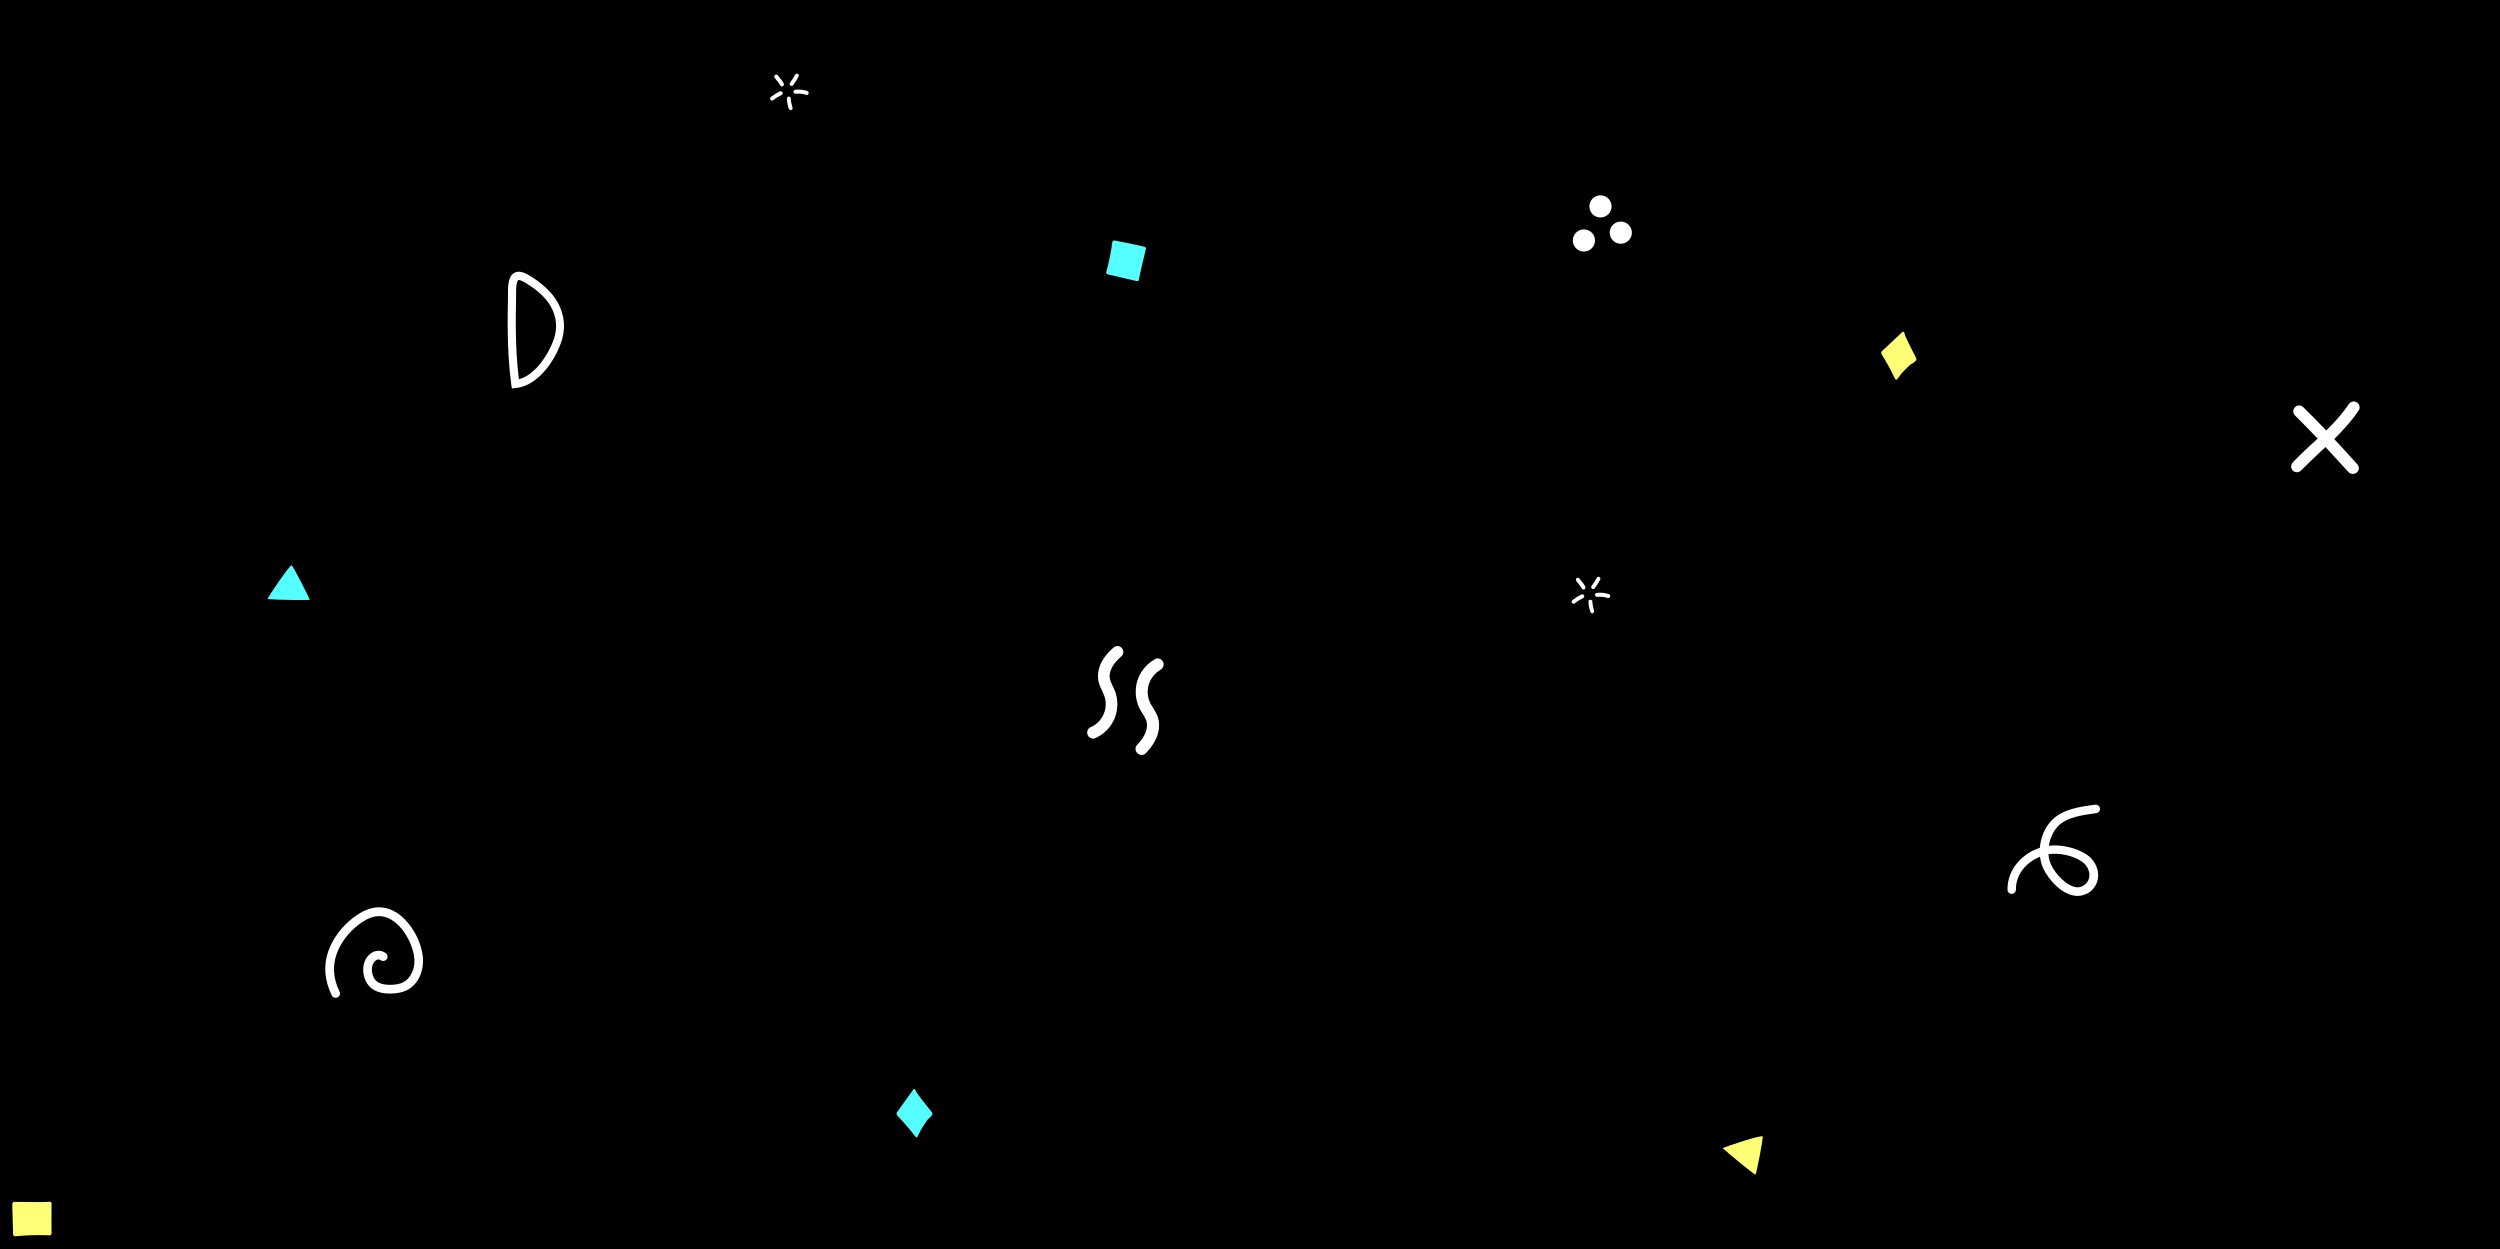
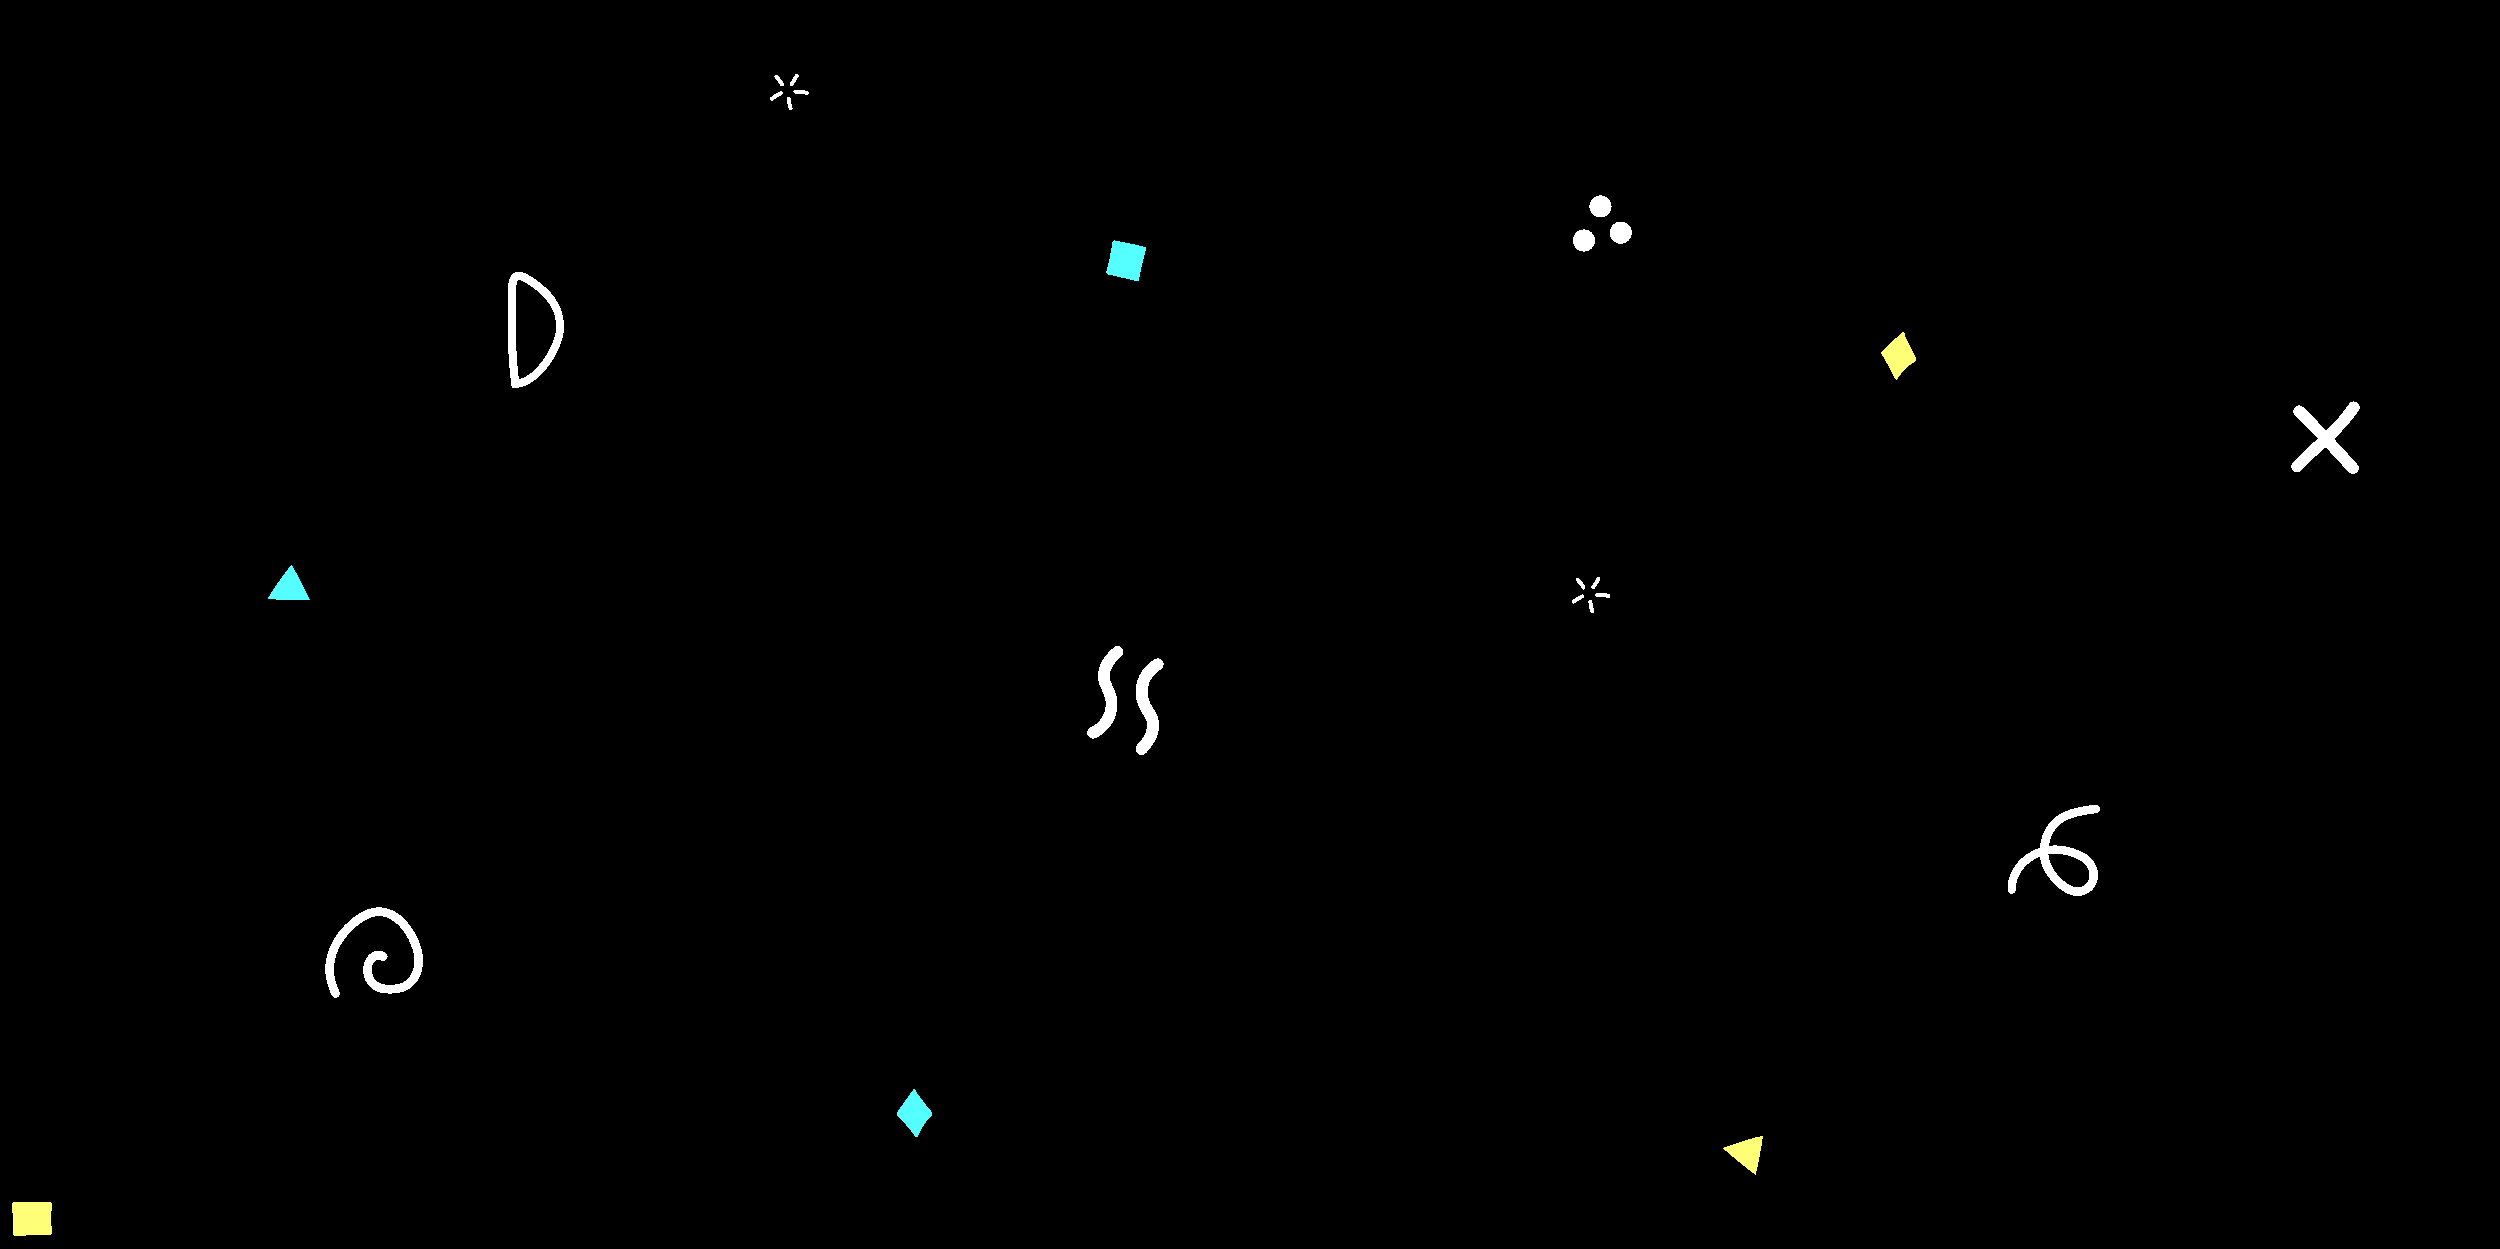
- <svg xmlns="http://www.w3.org/2000/svg" viewBox="0 0 1600 799">
+ <svg xmlns="http://www.w3.org/2000/svg" style="shape-rendering:crispEdges" viewBox="0 0 1600 799">
  <rect width="1600" height="800" fill="#000000" />
  <path fill="#FF7" d="M1102.5 734.8c2.5-1.2 24.8-8.6 25.6-7.5.5.7-3.9 23.8-4.6 24.5C1123.3 752.1 1107.5 739.5 1102.5 734.8zM1226.3 229.1c0-.1-4.9-9.4-7-14.2-.1-.3-.3-1.1-.4-1.6-.1-.4-.3-.7-.6-.9-.3-.2-.6-.1-.8.1l-13.1 12.3c0 0 0 0 0 0-.2.2-.3.5-.4.8 0 .3 0 .7.2 1 .1.1 1.4 2.5 2.1 3.6 2.4 3.7 6.5 12.1 6.5 12.2.2.3.4.5.7.6.3 0 .5-.1.7-.3 0 0 1.8-2.5 2.7-3.6 1.5-1.6 3-3.2 4.6-4.7 1.2-1.2 1.6-1.4 2.1-1.6.5-.3 1.1-.5 2.5-1.9C1226.5 230.4 1226.6 229.6 1226.3 229.1zM33 770.3C33 770.3 33 770.3 33 770.3c0-.7-.5-1.2-1.2-1.2-.1 0-.3 0-.4.1-1.6.2-14.3.1-22.2 0-.3 0-.6.1-.9.4-.2.2-.4.5-.4.9 0 .2 0 4.9.1 5.9l.4 13.6c0 .3.2.6.4.9.2.2.5.3.8.3 0 0 .1 0 .1 0 7.3-.7 14.7-.9 22-.6.3 0 .7-.1.9-.3.2-.2.4-.6.4-.9C32.9 783.3 32.9 776.2 33 770.3z" />
  <path fill="#5ff" d="M171.1 383.4c1.3-2.5 14.3-22 15.6-21.6.8.3 11.5 21.2 11.5 22.1C198.1 384.2 177.9 384 171.1 383.4zM596.4 711.8c-.1-.1-6.7-8.2-9.7-12.5-.2-.3-.5-1-.7-1.5-.2-.4-.4-.7-.7-.8-.3-.1-.6 0-.8.3L574 712c0 0 0 0 0 0-.2.2-.2.5-.2.9 0 .3.2.7.4.9.1.1 1.8 2.2 2.8 3.1 3.1 3.1 8.8 10.5 8.9 10.6.2.3.5.4.8.4.3 0 .5-.2.6-.5 0 0 1.2-2.8 2-4.1 1.1-1.9 2.3-3.7 3.5-5.5.9-1.4 1.3-1.7 1.7-2 .5-.4 1-.7 2.1-2.4C596.9 713.1 596.8 712.3 596.4 711.8zM727.5 179.9C727.5 179.9 727.5 179.9 727.5 179.9c.6.2 1.3-.2 1.4-.8 0-.1 0-.2 0-.4.2-1.4 2.8-12.6 4.5-19.5.1-.3 0-.6-.2-.8-.2-.3-.5-.4-.8-.5-.2 0-4.7-1.1-5.7-1.3l-13.4-2.7c-.3-.1-.7 0-.9.2-.2.2-.4.4-.5.6 0 0 0 .1 0 .1-.8 6.5-2.2 13.1-3.9 19.4-.1.3 0 .6.2.9.2.3.5.4.8.5C714.8 176.9 721.7 178.5 727.5 179.9zM728.5 178.1c-.1-.1-.2-.2-.4-.2C728.3 177.9 728.4 178 728.5 178.1z" />
  <g fill="#FFF">
    <path d="M699.6 472.7c-1.5 0-2.8-.8-3.5-2.3-.8-1.9 0-4.2 1.9-5 3.7-1.6 6.8-4.7 8.4-8.5 1.6-3.8 1.7-8.1.2-11.9-.3-.9-.8-1.8-1.2-2.8-.8-1.7-1.8-3.7-2.3-5.9-.9-4.1-.2-8.6 2-12.8 1.7-3.1 4.1-6.1 7.6-9.1 1.6-1.4 4-1.2 5.3.4 1.4 1.6 1.2 4-.4 5.3-2.8 2.5-4.7 4.7-5.9 7-1.4 2.6-1.9 5.3-1.3 7.6.3 1.4 1 2.8 1.7 4.3.5 1.1 1 2.2 1.5 3.3 2.1 5.6 2 12-.3 17.6-2.3 5.5-6.8 10.1-12.3 12.5C700.6 472.6 700.1 472.7 699.6 472.7zM740.4 421.4c1.5-.2 3 .5 3.8 1.9 1.1 1.8.4 4.2-1.4 5.3-3.7 2.1-6.4 5.6-7.6 9.5-1.2 4-.8 8.4 1.1 12.1.4.9 1 1.7 1.6 2.7 1 1.7 2.2 3.5 3 5.7 1.4 4 1.2 8.7-.6 13.2-1.4 3.4-3.5 6.6-6.8 10.1-1.5 1.6-3.9 1.7-5.5.2-1.6-1.4-1.7-3.9-.2-5.4 2.6-2.8 4.3-5.3 5.3-7.7 1.1-2.8 1.3-5.6.5-7.9-.5-1.3-1.3-2.7-2.2-4.1-.6-1-1.3-2.1-1.9-3.2-2.8-5.4-3.4-11.9-1.7-17.8 1.8-5.9 5.8-11 11.2-14C739.4 421.6 739.9 421.4 740.4 421.4zM261.3 590.9c5.7 6.8 9 15.7 9.4 22.4.5 7.3-2.4 16.4-10.2 20.4-3 1.5-6.7 2.2-11.2 2.2-7.9-.1-12.9-2.9-15.4-8.4-2.1-4.7-2.3-11.4 1.8-15.9 3.2-3.5 7.8-4.1 11.2-1.6 1.2.9 1.5 2.7.6 3.9-.9 1.2-2.7 1.5-3.9.6-1.8-1.3-3.6.6-3.8.8-2.4 2.6-2.1 7-.8 9.9 1.5 3.4 4.7 5 10.4 5.1 3.6 0 6.4-.5 8.6-1.6 4.7-2.4 7.7-8.6 7.2-15-.5-7.3-5.3-18.2-13-23.9-4.2-3.1-8.5-4.1-12.9-3.1-3.1.7-6.2 2.4-9.7 5-6.6 5.1-11.7 11.8-14.2 19-2.7 7.7-2.1 15.8 1.9 23.9.7 1.4.1 3.1-1.3 3.7-1.4.7-3.1.1-3.7-1.3-4.6-9.4-5.4-19.2-2.2-28.2 2.9-8.2 8.6-15.9 16.1-21.6 4.1-3.1 8-5.1 11.8-6 6-1.4 12 0 17.5 4C257.6 586.9 259.6 588.8 261.3 590.9z" />
    <circle cx="1013.7" cy="153.9" r="7.1" />
    <circle cx="1024.3" cy="132.1" r="7.1" />
    <circle cx="1037.3" cy="148.9" r="7.1" />
    <path d="M1508.7 297.2c-4.8-5.4-9.7-10.8-14.8-16.2 5.6-5.6 11.1-11.5 15.6-18.2 1.2-1.7.7-4.1-1-5.2-1.7-1.2-4.1-.7-5.2 1-4.2 6.2-9.1 11.6-14.5 16.9-4.8-5-9.7-10-14.7-14.9-1.5-1.5-3.9-1.5-5.3 0-1.5 1.5-1.5 3.9 0 5.3 4.9 4.8 9.7 9.8 14.5 14.8-1.1 1.1-2.3 2.2-3.5 3.2-4.1 3.8-8.4 7.8-12.4 12-1.4 1.5-1.4 3.8 0 5.3 0 0 0 0 0 0 1.5 1.4 3.9 1.4 5.3-.1 3.9-4 8.1-7.9 12.1-11.7 1.2-1.1 2.3-2.2 3.5-3.3 4.9 5.3 9.8 10.6 14.6 15.9.1.1.1.1.2.2 1.4 1.4 3.7 1.5 5.2.2C1510 301.2 1510.1 298.8 1508.7 297.2zM327.6 248.6l-.4-2.6c-1.5-11.1-2.2-23.2-2.3-37 0-5.5 0-11.5.2-18.5 0-.7 0-1.5 0-2.3 0-5 0-11.2 3.9-13.5 2.2-1.3 5.1-1 8.5.9 5.7 3.1 13.2 8.7 17.5 14.9 5.5 7.8 7.3 16.9 5 25.7-3.2 12.3-15 31-30 32.1L327.6 248.6zM332.1 179.2c-.2 0-.3 0-.4.1-.1.1-.7.5-1.1 2.7-.3 1.9-.3 4.2-.3 6.3 0 .8 0 1.7 0 2.4-.2 6.9-.2 12.8-.2 18.3.1 12.5.7 23.5 2 33.7 11-2.7 20.4-18.1 23-27.8 1.9-7.2.4-14.8-4.2-21.3l0 0C347 188.1 340 183 335 180.3 333.6 179.5 332.6 179.2 332.1 179.2zM516.3 60.8c-.1 0-.2 0-.4-.1-2.4-.7-4-.9-6.7-.7-.7 0-1.3-.5-1.4-1.2 0-.7.5-1.3 1.2-1.4 3.1-.2 4.9 0 7.6.8.7.2 1.1.9.9 1.6C517.3 60.4 516.8 60.8 516.3 60.8zM506.1 70.5c-.5 0-1-.3-1.2-.8-.8-2.1-1.2-4.3-1.3-6.6 0-.7.5-1.3 1.2-1.3.7 0 1.3.5 1.3 1.2.1 2 .5 3.9 1.1 5.8.2.7-.1 1.4-.8 1.6C506.4 70.5 506.2 70.5 506.1 70.5zM494.1 64.4c-.4 0-.8-.2-1-.5-.4-.6-.3-1.4.2-1.8 1.8-1.4 3.7-2.6 5.8-3.6.6-.3 1.4 0 1.7.6.3.6 0 1.4-.6 1.7-1.9.9-3.7 2-5.3 3.3C494.7 64.3 494.4 64.4 494.1 64.4zM500.5 55.3c-.5 0-.9-.3-1.2-.7-.5-1-1.2-1.9-2.4-3.4-.3-.4-.7-.9-1.1-1.4-.4-.6-.3-1.4.2-1.8.6-.4 1.4-.3 1.8.2.4.5.8 1 1.1 1.4 1.3 1.6 2.1 2.6 2.7 3.9.3.6 0 1.4-.6 1.7C500.9 55.3 500.7 55.3 500.5 55.3zM506.7 55c-.3 0-.5-.1-.8-.2-.6-.4-.7-1.2-.3-1.8 1.2-1.7 2.3-3.4 3.3-5.2.3-.6 1.1-.9 1.7-.5.6.3.9 1.1.5 1.7-1 1.9-2.2 3.8-3.5 5.6C507.4 54.8 507.1 55 506.7 55zM1029.3 382.8c-.1 0-.2 0-.4-.1-2.4-.7-4-.9-6.7-.7-.7 0-1.3-.5-1.4-1.2 0-.7.5-1.3 1.2-1.4 3.1-.2 4.9 0 7.6.8.7.2 1.1.9.9 1.6C1030.3 382.4 1029.8 382.8 1029.3 382.8zM1019.1 392.5c-.5 0-1-.3-1.2-.8-.8-2.1-1.2-4.3-1.3-6.6 0-.7.5-1.3 1.2-1.3.7 0 1.3.5 1.3 1.2.1 2 .5 3.9 1.1 5.8.2.7-.1 1.4-.8 1.6C1019.4 392.5 1019.2 392.5 1019.1 392.5zM1007.1 386.4c-.4 0-.8-.2-1-.5-.4-.6-.3-1.4.2-1.8 1.8-1.4 3.7-2.6 5.8-3.6.6-.3 1.4 0 1.7.6.3.6 0 1.4-.6 1.7-1.9.9-3.7 2-5.3 3.3C1007.7 386.3 1007.4 386.4 1007.1 386.4zM1013.5 377.3c-.5 0-.9-.3-1.2-.7-.5-1-1.2-1.9-2.4-3.4-.3-.4-.7-.9-1.1-1.4-.4-.6-.3-1.4.2-1.8.6-.4 1.4-.3 1.8.2.4.5.8 1 1.1 1.4 1.3 1.6 2.1 2.6 2.7 3.9.3.6 0 1.4-.6 1.7C1013.9 377.3 1013.7 377.3 1013.5 377.3zM1019.7 377c-.3 0-.5-.1-.8-.2-.6-.4-.7-1.2-.3-1.8 1.2-1.7 2.3-3.4 3.3-5.2.3-.6 1.1-.9 1.7-.5.6.3.9 1.1.5 1.7-1 1.9-2.2 3.8-3.5 5.6C1020.4 376.8 1020.1 377 1019.7 377zM1329.7 573.4c-1.4 0-2.9-.2-4.5-.7-8.4-2.7-16.6-12.7-18.7-20-.4-1.4-.7-2.9-.9-4.4-8.1 3.3-15.5 10.6-15.4 21 0 1.5-1.2 2.7-2.7 2.8 0 0 0 0 0 0-1.5 0-2.7-1.2-2.7-2.7-.1-6.7 2.4-12.9 7-18 3.6-4 8.4-7.1 13.7-8.8.5-6.5 3.1-12.9 7.4-17.4 7-7.4 18.2-8.9 27.3-10.1l.7-.1c1.5-.2 2.9.9 3.1 2.3.2 1.5-.9 2.9-2.3 3.1l-.7.1c-8.6 1.2-18.4 2.5-24 8.4-3 3.2-5 7.7-5.7 12.4 7.9-1 17.7 1.3 24.3 5.7 4.3 2.9 7.1 7.8 7.2 12.7.2 4.3-1.7 8.3-5.2 11.1C1335.2 572.4 1332.6 573.4 1329.7 573.4zM1311 546.7c.1 1.5.4 3 .8 4.4 1.7 5.8 8.7 14.2 15.1 16.3 2.8.9 5.1.5 7.2-1.1 2.7-2.1 3.2-4.8 3.1-6.6-.1-3.2-2-6.4-4.8-8.3C1326.7 547.5 1317.7 545.6 1311 546.7z" />
  </g>
</svg>
